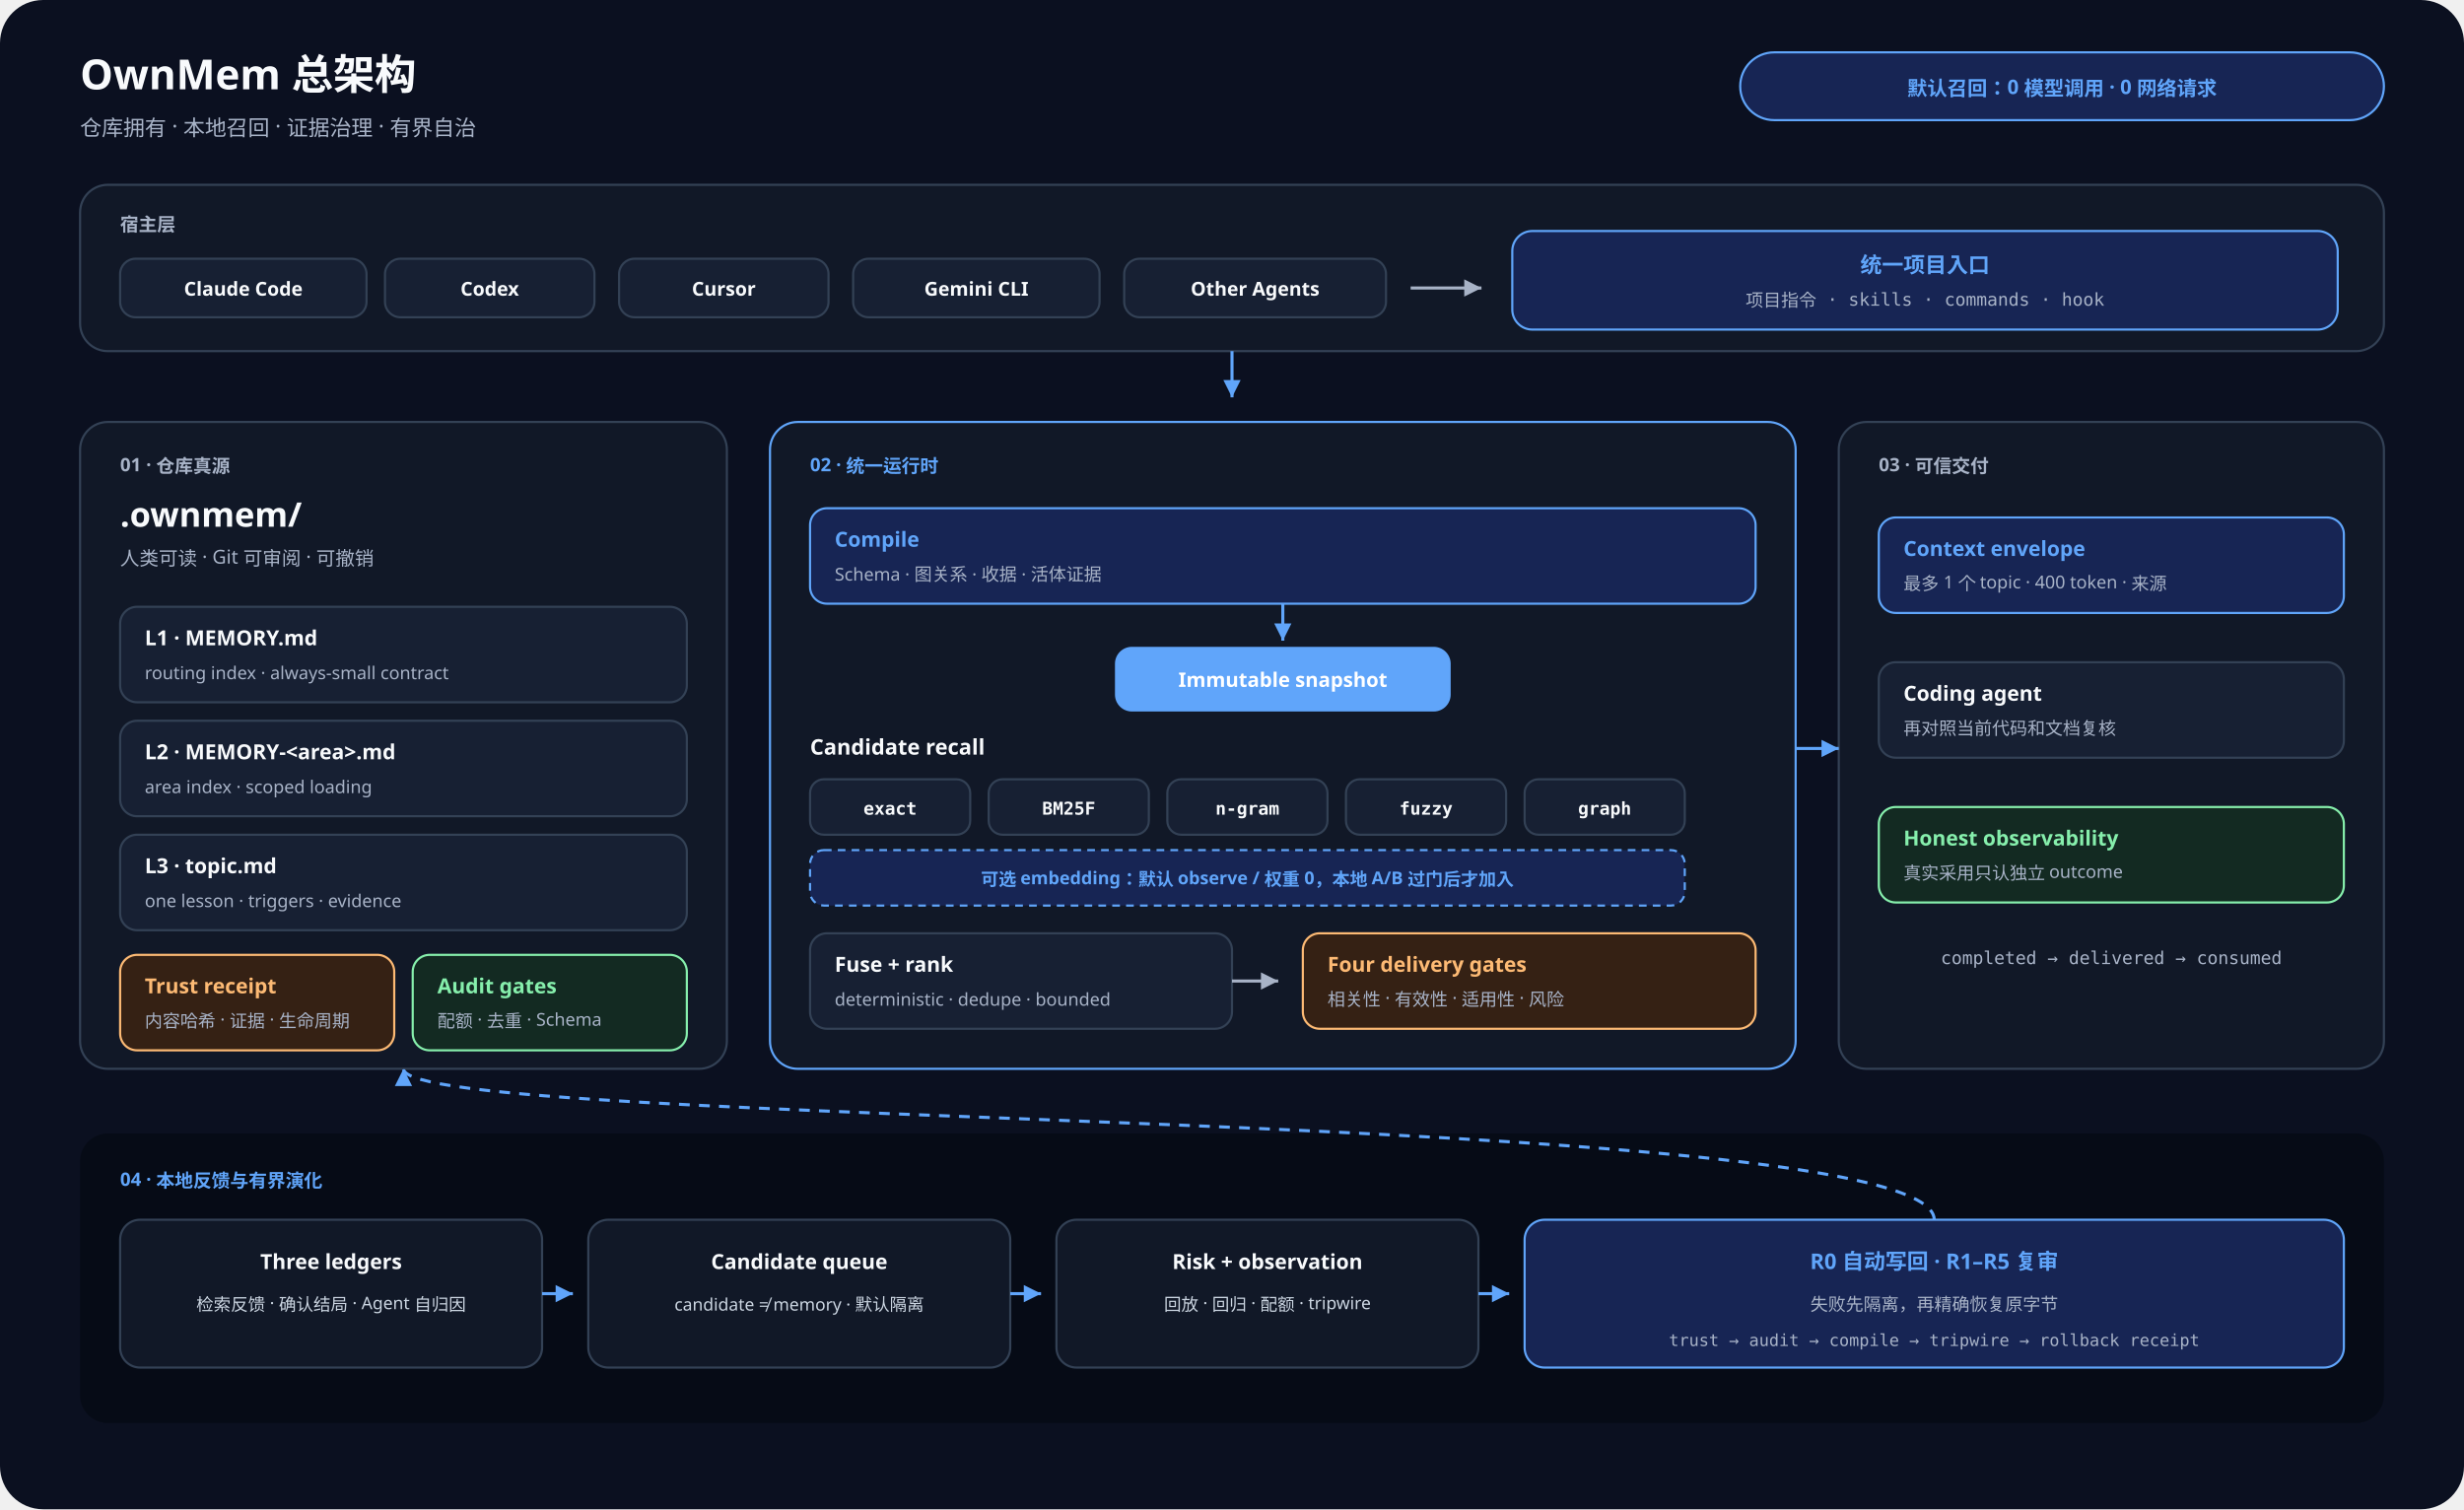
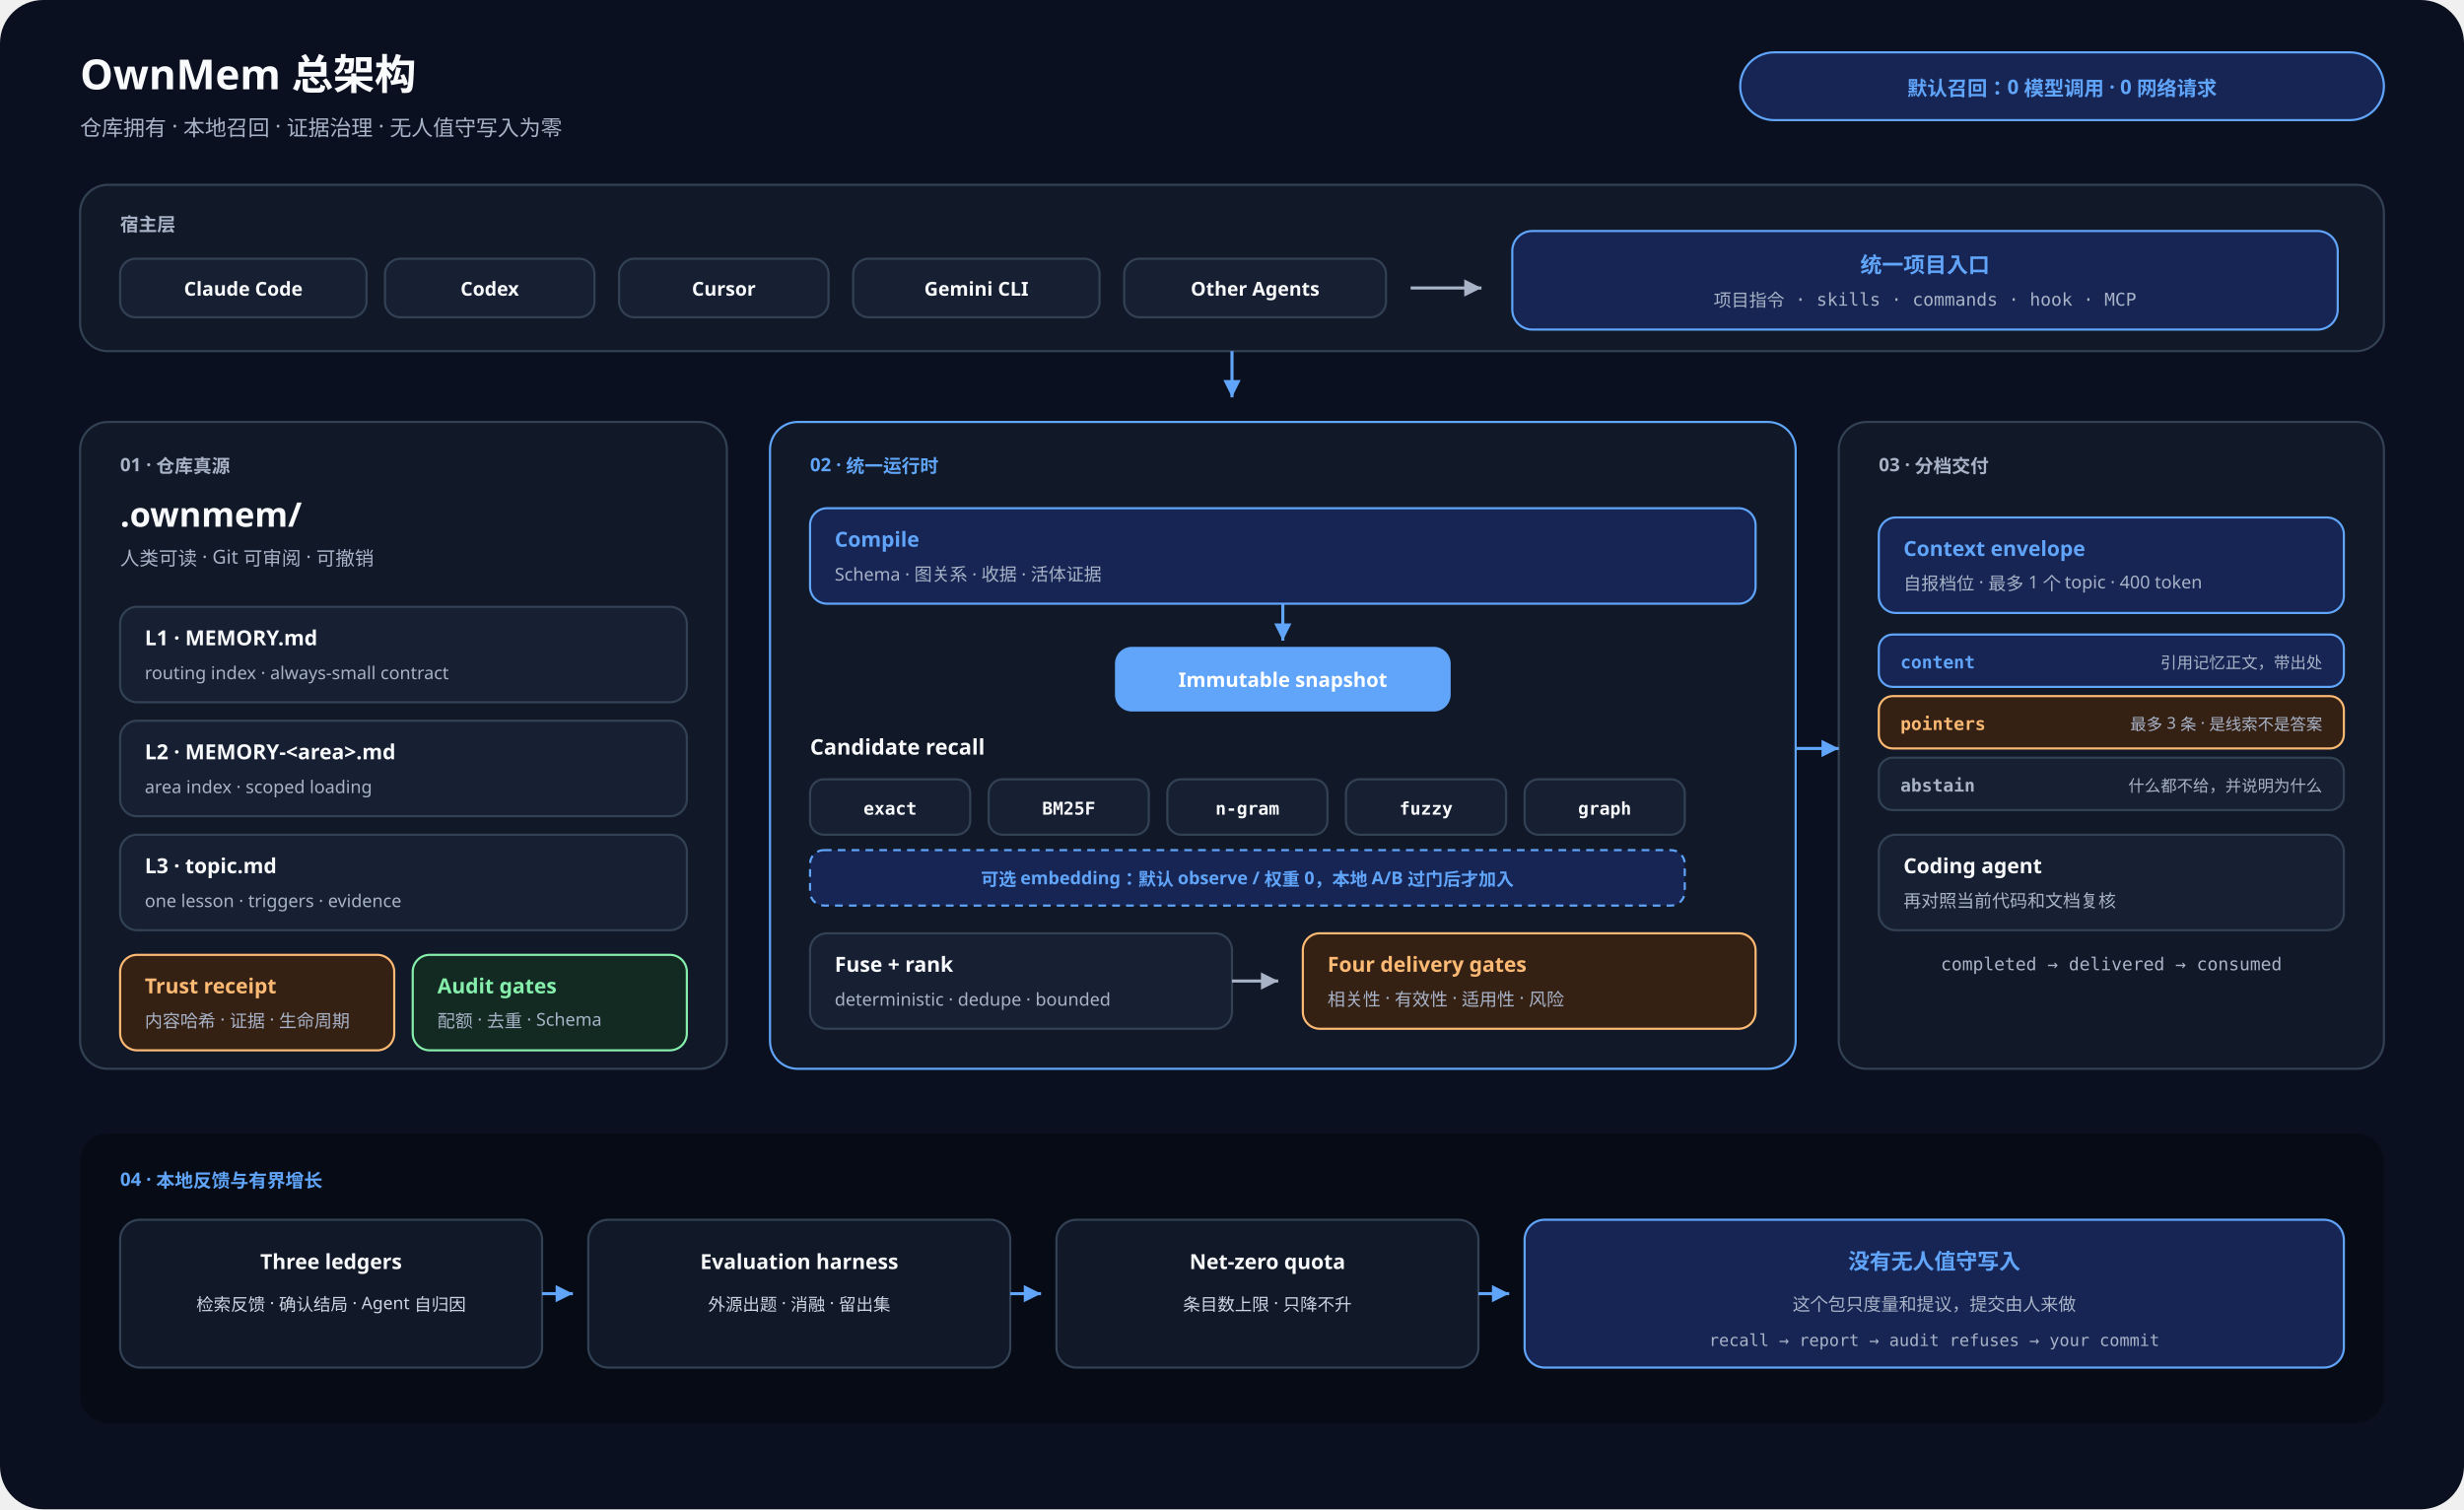
<svg xmlns="http://www.w3.org/2000/svg" viewBox="0 0 1600 980" role="img" aria-labelledby="title description" font-family="-apple-system, BlinkMacSystemFont, 'Segoe UI', 'Noto Sans', Arial, sans-serif">
  <defs>
    <marker id="arrow" viewBox="0 0 10 10" refX="8" refY="5" markerWidth="7" markerHeight="7" orient="auto-start-reverse">
      <path d="M 0 1 L 8 5 L 0 9 z" fill="#a8b3c7" />
    </marker>
    <marker id="arrowBlue" viewBox="0 0 10 10" refX="8" refY="5" markerWidth="7" markerHeight="7" orient="auto-start-reverse">
      <path d="M 0 1 L 8 5 L 0 9 z" fill="#60a5fa" />
    </marker>
  </defs>
  <rect x="0" y="0" width="1600" height="980" rx="28" fill="#0b1020" />
  <text x="52" y="58" text-anchor="start" font-size="27" font-weight="750" fill="#f8fafc">OwnMem 总架构</text>
-   <text x="52" y="88" text-anchor="start" font-size="14" font-weight="500" fill="#a8b3c7">仓库拥有 · 本地召回 · 证据治理 · 有界自治</text>
+   <text x="52" y="88" text-anchor="start" font-size="14" font-weight="500" fill="#a8b3c7">仓库拥有 · 本地召回 · 证据治理 · 无人值守写入为零</text>
  <rect x="1130" y="34" width="418" height="44" rx="22" fill="#172554" stroke="#60a5fa" stroke-width="1.4" />
  <text x="1339" y="62" text-anchor="middle" font-size="13" font-weight="650" fill="#60a5fa">默认召回：0 模型调用 · 0 网络请求</text>
  <rect x="52" y="120" width="1496" height="108" rx="18" fill="#111827" stroke="#334155" stroke-width="1.4" />
  <text x="78" y="150" text-anchor="start" font-size="12" font-weight="750" fill="#a8b3c7">宿主层</text>
  <rect x="78" y="168" width="160" height="38" rx="10" fill="#172033" stroke="#334155" stroke-width="1.4" />
  <text x="158" y="192" text-anchor="middle" font-size="12.5" font-weight="650" fill="#f8fafc">Claude Code</text>
  <rect x="250" y="168" width="136" height="38" rx="10" fill="#172033" stroke="#334155" stroke-width="1.4" />
  <text x="318" y="192" text-anchor="middle" font-size="12.5" font-weight="650" fill="#f8fafc">Codex</text>
  <rect x="402" y="168" width="136" height="38" rx="10" fill="#172033" stroke="#334155" stroke-width="1.4" />
  <text x="470" y="192" text-anchor="middle" font-size="12.5" font-weight="650" fill="#f8fafc">Cursor</text>
  <rect x="554" y="168" width="160" height="38" rx="10" fill="#172033" stroke="#334155" stroke-width="1.4" />
  <text x="634" y="192" text-anchor="middle" font-size="12.5" font-weight="650" fill="#f8fafc">Gemini CLI</text>
  <rect x="730" y="168" width="170" height="38" rx="10" fill="#172033" stroke="#334155" stroke-width="1.4" />
  <text x="815" y="192" text-anchor="middle" font-size="12.5" font-weight="650" fill="#f8fafc">Other Agents</text>
  <path d="M 916 187 L 962 187" fill="none" stroke="#a8b3c7" stroke-width="2" marker-end="url(#arrow)" />
  <rect x="982" y="150" width="536" height="64" rx="13" fill="#172554" stroke="#60a5fa" stroke-width="1.4" />
  <text x="1250" y="177" text-anchor="middle" font-size="14" font-weight="700" fill="#60a5fa">统一项目入口</text>
-   <text x="1250" y="199" text-anchor="middle" font-size="11.5" font-weight="400" font-family="ui-monospace, SFMono-Regular, Menlo, Consolas, monospace" fill="#a8b3c7">项目指令 · skills · commands · hook</text>
+   <text x="1250" y="199" text-anchor="middle" font-size="11.5" font-weight="400" font-family="ui-monospace, SFMono-Regular, Menlo, Consolas, monospace" fill="#a8b3c7">项目指令 · skills · commands · hook · MCP</text>
  <path d="M 800 228 L 800 258" fill="none" stroke="#60a5fa" stroke-width="2" marker-end="url(#arrowBlue)" />
  <rect x="52" y="274" width="420" height="420" rx="18" fill="#111827" stroke="#334155" stroke-width="1.4" />
  <text x="78" y="306" text-anchor="start" font-size="12" font-weight="750" fill="#a8b3c7">01 · 仓库真源</text>
  <text x="78" y="342" text-anchor="start" font-size="22" font-weight="750" fill="#f8fafc">.ownmem/</text>
  <text x="78" y="367" text-anchor="start" font-size="12.5" font-weight="400" fill="#a8b3c7">人类可读 · Git 可审阅 · 可撤销</text>
  <rect x="78" y="394" width="368" height="62" rx="11" fill="#172033" stroke="#334155" stroke-width="1.4" />
  <text x="94" y="419" text-anchor="start" font-size="13.5" font-weight="700" fill="#f8fafc">L1 · MEMORY.md</text>
  <text x="94" y="441" text-anchor="start" font-size="11.5" font-weight="400" fill="#a8b3c7">routing index · always-small contract</text>
  <rect x="78" y="468" width="368" height="62" rx="11" fill="#172033" stroke="#334155" stroke-width="1.4" />
  <text x="94" y="493" text-anchor="start" font-size="13.5" font-weight="700" fill="#f8fafc">L2 · MEMORY-&lt;area&gt;.md</text>
  <text x="94" y="515" text-anchor="start" font-size="11.5" font-weight="400" fill="#a8b3c7">area index · scoped loading</text>
  <rect x="78" y="542" width="368" height="62" rx="11" fill="#172033" stroke="#334155" stroke-width="1.4" />
  <text x="94" y="567" text-anchor="start" font-size="13.5" font-weight="700" fill="#f8fafc">L3 · topic.md</text>
  <text x="94" y="589" text-anchor="start" font-size="11.5" font-weight="400" fill="#a8b3c7">one lesson · triggers · evidence</text>
  <rect x="78" y="620" width="178" height="62" rx="11" fill="#352114" stroke="#fdba74" stroke-width="1.4" />
  <text x="94" y="645" text-anchor="start" font-size="13.5" font-weight="700" fill="#fdba74">Trust receipt</text>
  <text x="94" y="667" text-anchor="start" font-size="11.5" font-weight="400" fill="#a8b3c7">内容哈希 · 证据 · 生命周期</text>
  <rect x="268" y="620" width="178" height="62" rx="11" fill="#132a22" stroke="#86efac" stroke-width="1.4" />
  <text x="284" y="645" text-anchor="start" font-size="13.5" font-weight="700" fill="#86efac">Audit gates</text>
  <text x="284" y="667" text-anchor="start" font-size="11.5" font-weight="400" fill="#a8b3c7">配额 · 去重 · Schema</text>
  <rect x="500" y="274" width="666" height="420" rx="18" fill="#111827" stroke="#60a5fa" stroke-width="1.4" />
  <text x="526" y="306" text-anchor="start" font-size="12" font-weight="750" fill="#60a5fa">02 · 统一运行时</text>
  <rect x="526" y="330" width="614" height="62" rx="11" fill="#172554" stroke="#60a5fa" stroke-width="1.4" />
  <text x="542" y="355" text-anchor="start" font-size="13.5" font-weight="700" fill="#60a5fa">Compile</text>
  <text x="542" y="377" text-anchor="start" font-size="11.5" font-weight="400" fill="#a8b3c7">Schema · 图关系 · 收据 · 活体证据</text>
  <path d="M 833 392 L 833 416" fill="none" stroke="#60a5fa" stroke-width="2" marker-end="url(#arrowBlue)" />
  <rect x="724" y="420" width="218" height="42" rx="11" fill="#60a5fa" />
  <text x="833" y="446" text-anchor="middle" font-size="13" font-weight="700" fill="#ffffff">Immutable snapshot</text>
  <text x="526" y="490" text-anchor="start" font-size="14" font-weight="700" fill="#f8fafc">Candidate recall</text>
  <rect x="526" y="506" width="104" height="36" rx="9" fill="#172033" stroke="#334155" stroke-width="1.4" />
  <text x="578" y="529" text-anchor="middle" font-size="11.5" font-weight="650" font-family="ui-monospace, SFMono-Regular, Menlo, Consolas, monospace" fill="#f8fafc">exact</text>
  <rect x="642" y="506" width="104" height="36" rx="9" fill="#172033" stroke="#334155" stroke-width="1.4" />
  <text x="694" y="529" text-anchor="middle" font-size="11.5" font-weight="650" font-family="ui-monospace, SFMono-Regular, Menlo, Consolas, monospace" fill="#f8fafc">BM25F</text>
  <rect x="758" y="506" width="104" height="36" rx="9" fill="#172033" stroke="#334155" stroke-width="1.4" />
  <text x="810" y="529" text-anchor="middle" font-size="11.5" font-weight="650" font-family="ui-monospace, SFMono-Regular, Menlo, Consolas, monospace" fill="#f8fafc">n-gram</text>
  <rect x="874" y="506" width="104" height="36" rx="9" fill="#172033" stroke="#334155" stroke-width="1.4" />
  <text x="926" y="529" text-anchor="middle" font-size="11.5" font-weight="650" font-family="ui-monospace, SFMono-Regular, Menlo, Consolas, monospace" fill="#f8fafc">fuzzy</text>
  <rect x="990" y="506" width="104" height="36" rx="9" fill="#172033" stroke="#334155" stroke-width="1.4" />
  <text x="1042" y="529" text-anchor="middle" font-size="11.5" font-weight="650" font-family="ui-monospace, SFMono-Regular, Menlo, Consolas, monospace" fill="#f8fafc">graph</text>
  <rect x="526" y="552" width="568" height="36" rx="9" fill="#172554" stroke="#60a5fa" stroke-width="1.4" stroke-dasharray="5 4" />
  <text x="810" y="575" text-anchor="middle" font-size="11.5" font-weight="600" fill="#60a5fa">可选 embedding：默认 observe / 权重 0，本地 A/B 过门后才加入</text>
  <rect x="526" y="606" width="274" height="62" rx="11" fill="#172033" stroke="#334155" stroke-width="1.4" />
  <text x="542" y="631" text-anchor="start" font-size="13.5" font-weight="700" fill="#f8fafc">Fuse + rank</text>
  <text x="542" y="653" text-anchor="start" font-size="11.5" font-weight="400" fill="#a8b3c7">deterministic · dedupe · bounded</text>
  <path d="M 800 637 L 830 637" fill="none" stroke="#a8b3c7" stroke-width="2" marker-end="url(#arrow)" />
  <rect x="846" y="606" width="294" height="62" rx="11" fill="#352114" stroke="#fdba74" stroke-width="1.4" />
  <text x="862" y="631" text-anchor="start" font-size="13.5" font-weight="700" fill="#fdba74">Four delivery gates</text>
  <text x="862" y="653" text-anchor="start" font-size="11.5" font-weight="400" fill="#a8b3c7">相关性 · 有效性 · 适用性 · 风险</text>
  <rect x="1194" y="274" width="354" height="420" rx="18" fill="#111827" stroke="#334155" stroke-width="1.4" />
-   <text x="1220" y="306" text-anchor="start" font-size="12" font-weight="750" fill="#a8b3c7">03 · 可信交付</text>
+   <text x="1220" y="306" text-anchor="start" font-size="12" font-weight="750" fill="#a8b3c7">03 · 分档交付</text>
  <rect x="1220" y="336" width="302" height="62" rx="11" fill="#172554" stroke="#60a5fa" stroke-width="1.4" />
  <text x="1236" y="361" text-anchor="start" font-size="13.5" font-weight="700" fill="#60a5fa">Context envelope</text>
-   <text x="1236" y="383" text-anchor="start" font-size="11.5" font-weight="400" fill="#a8b3c7">最多 1 个 topic · 400 token · 来源</text>
+   <text x="1236" y="383" text-anchor="start" font-size="11.5" font-weight="400" fill="#a8b3c7">自报档位 · 最多 1 个 topic · 400 token</text>
  <path d="M 1166 486 L 1194 486" fill="none" stroke="#60a5fa" stroke-width="2" marker-end="url(#arrowBlue)" />
-   <rect x="1220" y="430" width="302" height="62" rx="11" fill="#172033" stroke="#334155" stroke-width="1.4" />
-   <text x="1236" y="455" text-anchor="start" font-size="13.5" font-weight="700" fill="#f8fafc">Coding agent</text>
-   <text x="1236" y="477" text-anchor="start" font-size="11.5" font-weight="400" fill="#a8b3c7">再对照当前代码和文档复核</text>
-   <rect x="1220" y="524" width="302" height="62" rx="11" fill="#132a22" stroke="#86efac" stroke-width="1.4" />
-   <text x="1236" y="549" text-anchor="start" font-size="13.5" font-weight="700" fill="#86efac">Honest observability</text>
-   <text x="1236" y="571" text-anchor="start" font-size="11.5" font-weight="400" fill="#a8b3c7">真实采用只认独立 outcome</text>
-   <text x="1371" y="626" text-anchor="middle" font-size="11.5" font-weight="500" font-family="ui-monospace, SFMono-Regular, Menlo, Consolas, monospace" fill="#a8b3c7">completed → delivered → consumed</text>
+   <rect x="1220" y="412" width="302" height="34" rx="9" fill="#172554" stroke="#60a5fa" stroke-width="1.4" />
+   <text x="1234" y="434" text-anchor="start" font-size="11.5" font-weight="700" font-family="ui-monospace, SFMono-Regular, Menlo, Consolas, monospace" fill="#60a5fa">content</text>
+   <text x="1508" y="434" text-anchor="end" font-size="10.5" font-weight="400" fill="#a8b3c7">引用记忆正文，带出处</text>
+   <rect x="1220" y="452" width="302" height="34" rx="9" fill="#352114" stroke="#fdba74" stroke-width="1.4" />
+   <text x="1234" y="474" text-anchor="start" font-size="11.5" font-weight="700" font-family="ui-monospace, SFMono-Regular, Menlo, Consolas, monospace" fill="#fdba74">pointers</text>
+   <text x="1508" y="474" text-anchor="end" font-size="10.5" font-weight="400" fill="#a8b3c7">最多 3 条 · 是线索不是答案</text>
+   <rect x="1220" y="492" width="302" height="34" rx="9" fill="#172033" stroke="#334155" stroke-width="1.4" />
+   <text x="1234" y="514" text-anchor="start" font-size="11.5" font-weight="700" font-family="ui-monospace, SFMono-Regular, Menlo, Consolas, monospace" fill="#a8b3c7">abstain</text>
+   <text x="1508" y="514" text-anchor="end" font-size="10.5" font-weight="400" fill="#a8b3c7">什么都不给，并说明为什么</text>
+   <rect x="1220" y="542" width="302" height="62" rx="11" fill="#172033" stroke="#334155" stroke-width="1.4" />
+   <text x="1236" y="567" text-anchor="start" font-size="13.5" font-weight="700" fill="#f8fafc">Coding agent</text>
+   <text x="1236" y="589" text-anchor="start" font-size="11.5" font-weight="400" fill="#a8b3c7">再对照当前代码和文档复核</text>
+   <text x="1371" y="630" text-anchor="middle" font-size="11.5" font-weight="500" font-family="ui-monospace, SFMono-Regular, Menlo, Consolas, monospace" fill="#a8b3c7">completed → delivered → consumed</text>
  <rect x="52" y="736" width="1496" height="188" rx="18" fill="#060b16" />
-   <text x="78" y="770" text-anchor="start" font-size="12" font-weight="750" fill="#60a5fa">04 · 本地反馈与有界演化</text>
+   <text x="78" y="770" text-anchor="start" font-size="12" font-weight="750" fill="#60a5fa">04 · 本地反馈与有界增长</text>
  <rect x="78" y="792" width="274" height="96" rx="13" fill="#111827" stroke="#334155" stroke-width="1.4" />
  <text x="215" y="824" text-anchor="middle" font-size="13.5" font-weight="700" fill="#f8fafc">Three ledgers</text>
  <text x="215" y="851" text-anchor="middle" font-size="11.2" font-weight="400" fill="#cbd5e1">检索反馈 · 确认结局 · Agent 自归因</text>
  <rect x="382" y="792" width="274" height="96" rx="13" fill="#111827" stroke="#334155" stroke-width="1.4" />
-   <text x="519" y="824" text-anchor="middle" font-size="13.5" font-weight="700" fill="#f8fafc">Candidate queue</text>
-   <text x="519" y="851" text-anchor="middle" font-size="11.2" font-weight="400" fill="#cbd5e1">candidate ≠ memory · 默认隔离</text>
+   <text x="519" y="824" text-anchor="middle" font-size="13.5" font-weight="700" fill="#f8fafc">Evaluation harness</text>
+   <text x="519" y="851" text-anchor="middle" font-size="11.2" font-weight="400" fill="#cbd5e1">外源出题 · 消融 · 留出集</text>
  <rect x="686" y="792" width="274" height="96" rx="13" fill="#111827" stroke="#334155" stroke-width="1.4" />
-   <text x="823" y="824" text-anchor="middle" font-size="13.5" font-weight="700" fill="#f8fafc">Risk + observation</text>
-   <text x="823" y="851" text-anchor="middle" font-size="11.2" font-weight="400" fill="#cbd5e1">回放 · 回归 · 配额 · tripwire</text>
+   <text x="823" y="824" text-anchor="middle" font-size="13.5" font-weight="700" fill="#f8fafc">Net-zero quota</text>
+   <text x="823" y="851" text-anchor="middle" font-size="11.2" font-weight="400" fill="#cbd5e1">条目数上限 · 只降不升</text>
  <path d="M 352 840 L 372 840" fill="none" stroke="#60a5fa" stroke-width="2" marker-end="url(#arrowBlue)" />
  <path d="M 656 840 L 676 840" fill="none" stroke="#60a5fa" stroke-width="2" marker-end="url(#arrowBlue)" />
  <path d="M 960 840 L 980 840" fill="none" stroke="#60a5fa" stroke-width="2" marker-end="url(#arrowBlue)" />
  <rect x="990" y="792" width="532" height="96" rx="13" fill="#172554" stroke="#60a5fa" stroke-width="1.4" />
-   <text x="1256" y="824" text-anchor="middle" font-size="14" font-weight="750" fill="#60a5fa">R0 自动写回 · R1–R5 复审</text>
-   <text x="1256" y="851" text-anchor="middle" font-size="11.5" font-weight="500" fill="#a8b3c7">失败先隔离，再精确恢复原字节</text>
-   <text x="1256" y="874" text-anchor="middle" font-size="10.8" font-weight="500" font-family="ui-monospace, SFMono-Regular, Menlo, Consolas, monospace" fill="#a8b3c7">trust → audit → compile → tripwire → rollback receipt</text>
-   <path d="M 1256 792 C 1256 718, 262 734, 262 694" fill="none" stroke="#60a5fa" stroke-width="2" stroke-dasharray="7 6" marker-end="url(#arrowBlue)" />
+   <text x="1256" y="824" text-anchor="middle" font-size="14" font-weight="750" fill="#60a5fa">没有无人值守写入</text>
+   <text x="1256" y="851" text-anchor="middle" font-size="11.5" font-weight="500" fill="#a8b3c7">这个包只度量和提议，提交由人来做</text>
+   <text x="1256" y="874" text-anchor="middle" font-size="10.8" font-weight="500" font-family="ui-monospace, SFMono-Regular, Menlo, Consolas, monospace" fill="#a8b3c7">recall → report → audit refuses → your commit</text>
</svg>
